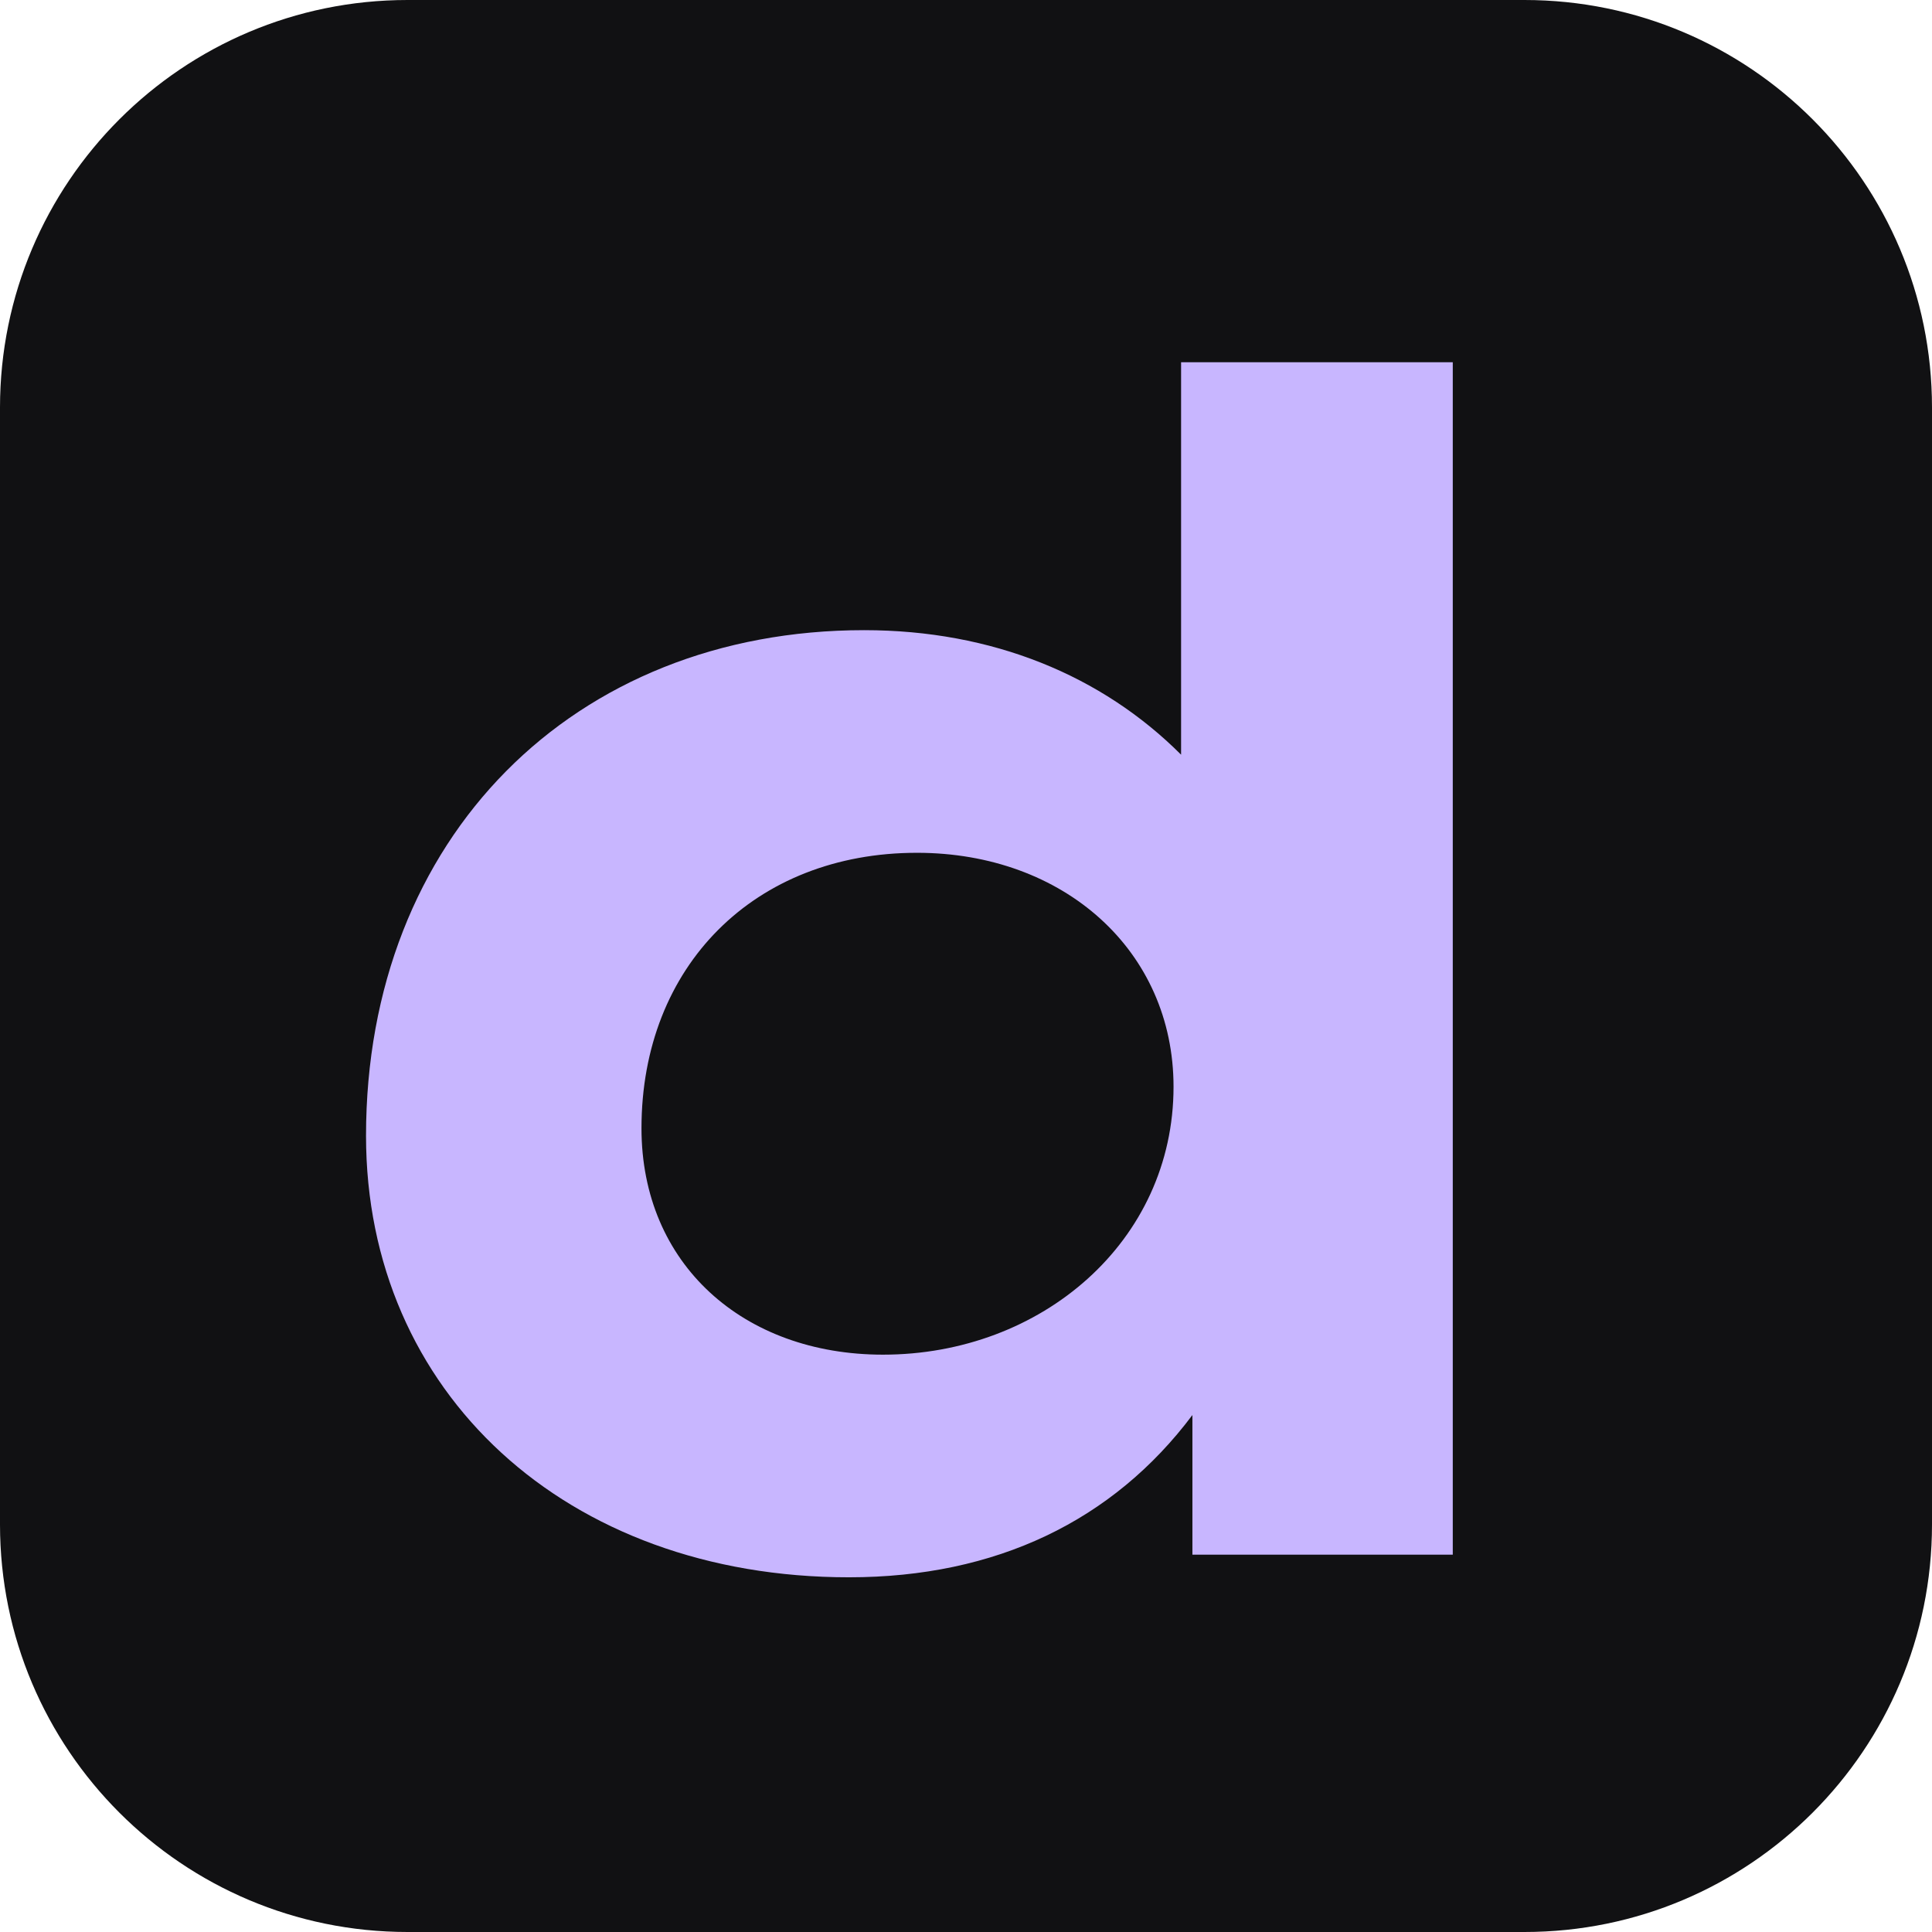
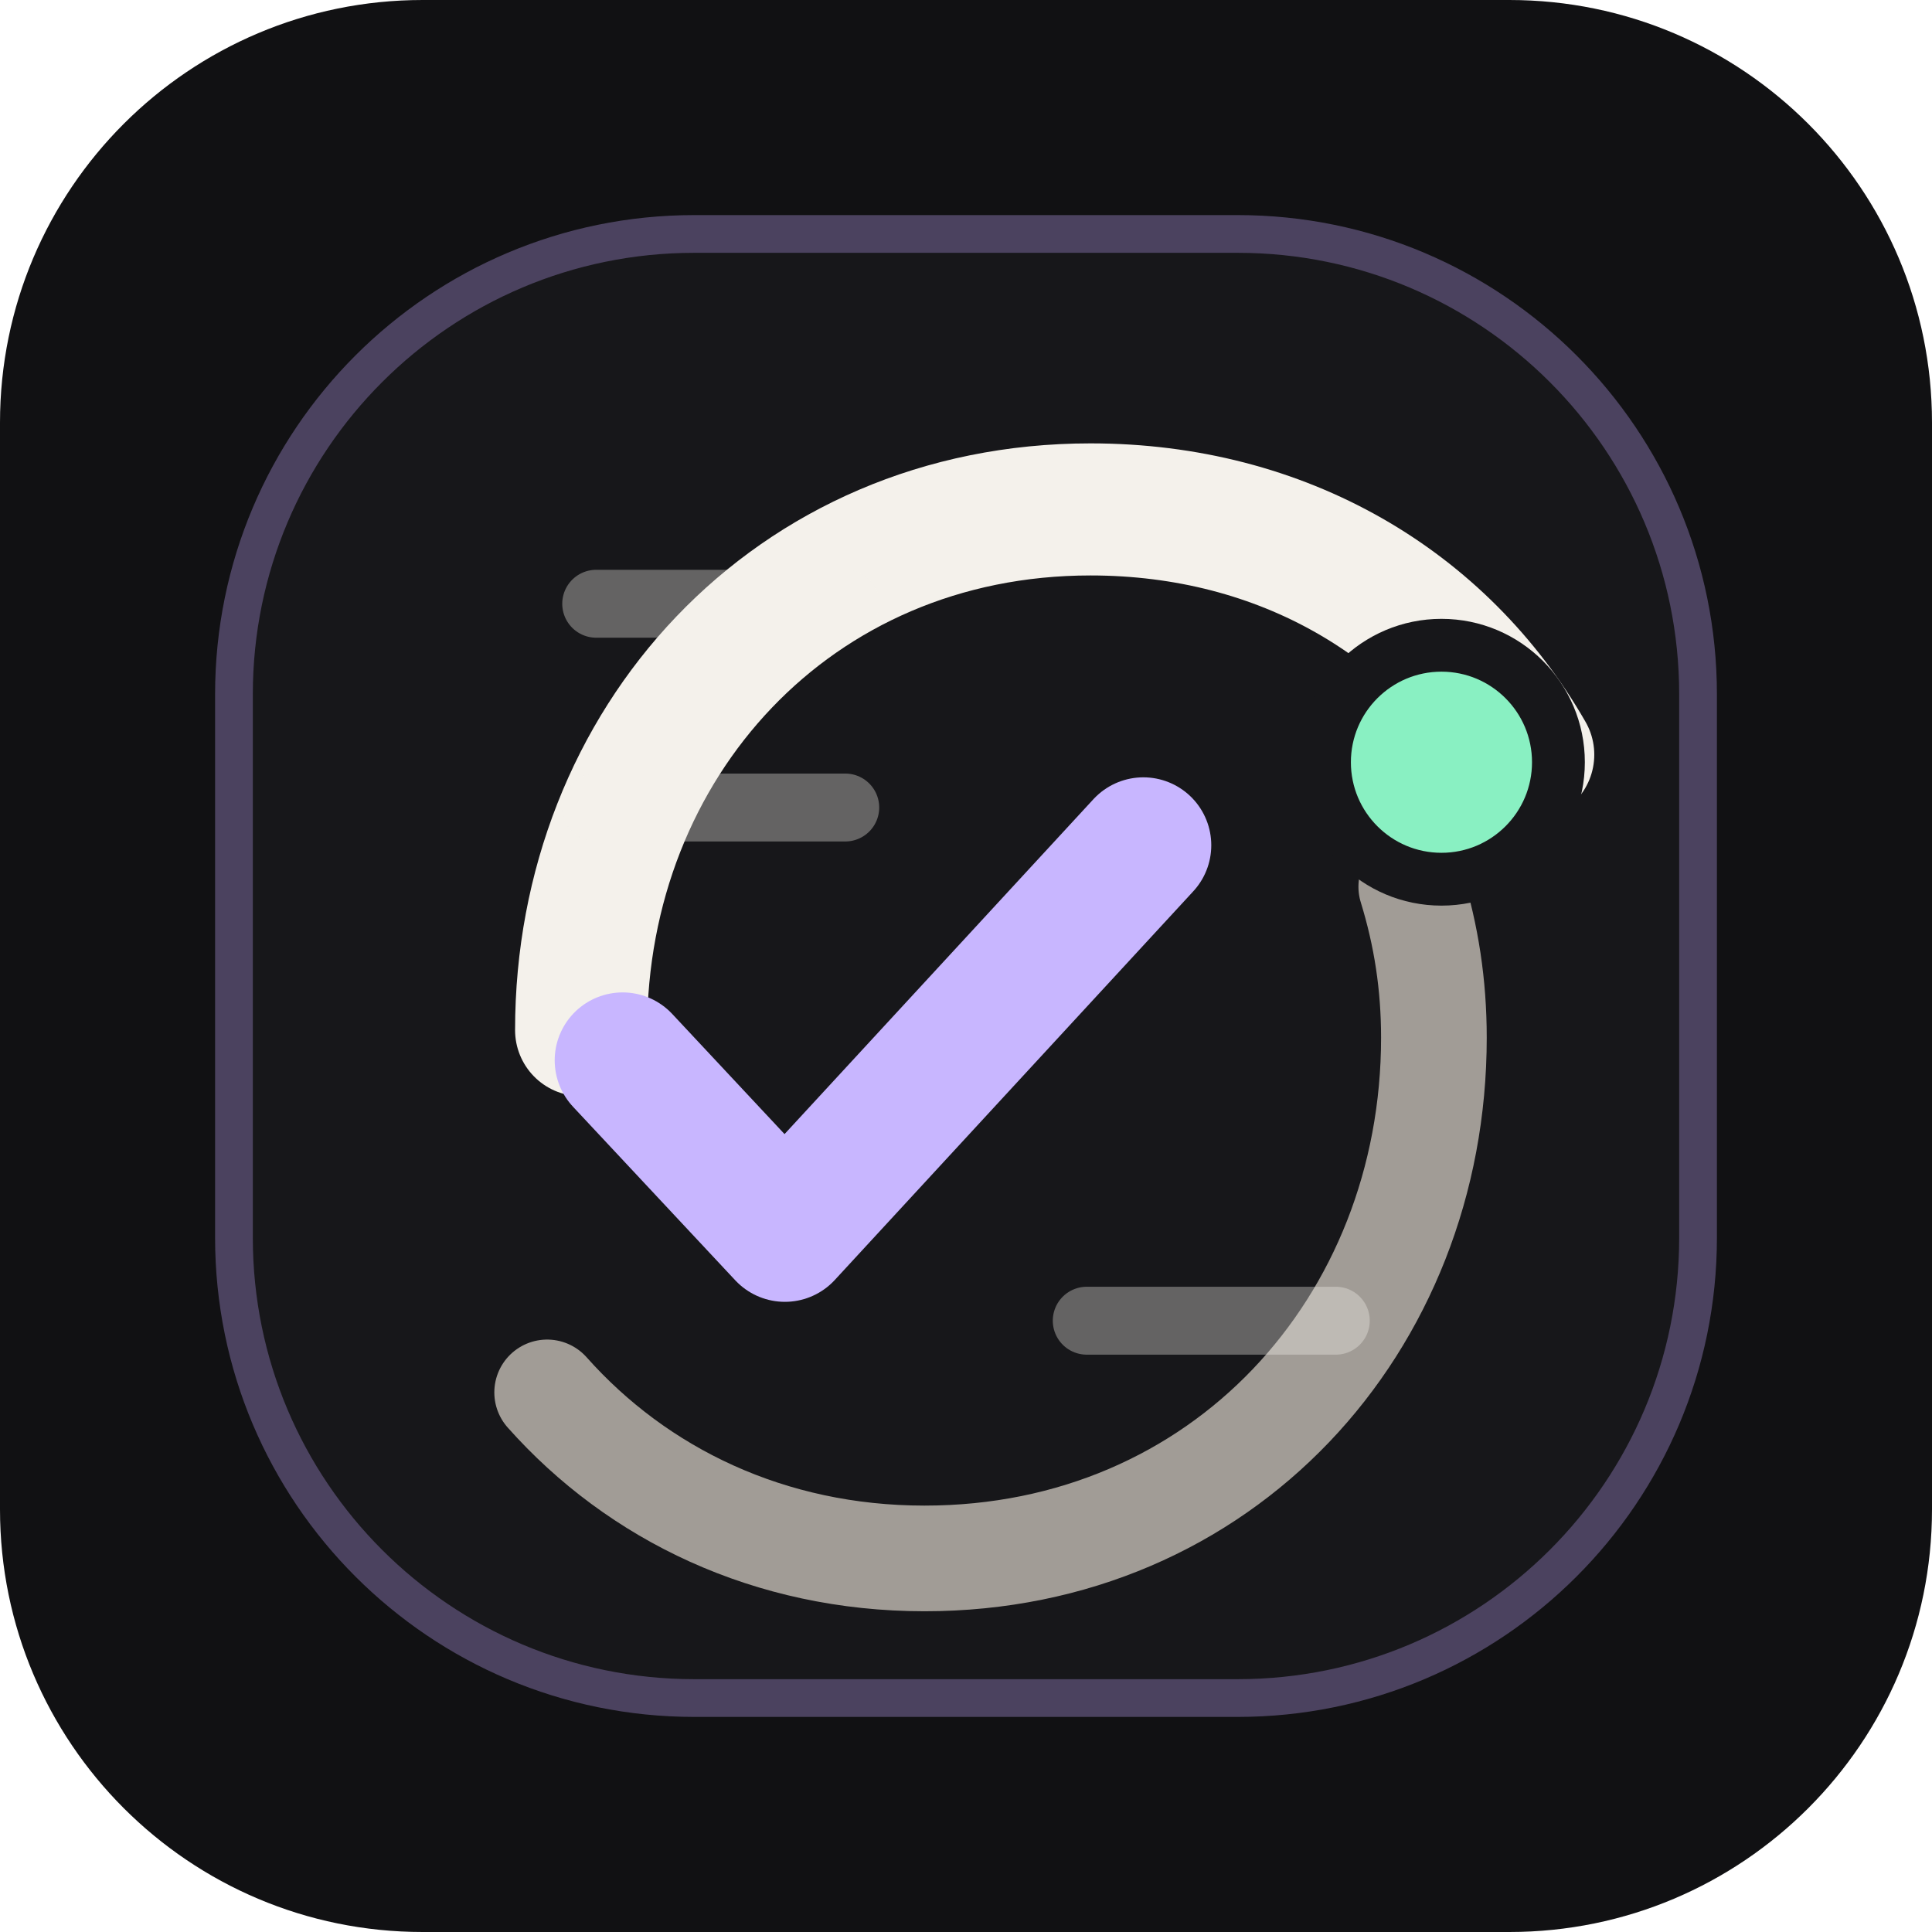
<svg xmlns="http://www.w3.org/2000/svg" viewBox="0 0 512 512">
-   <rect width="512" height="512" rx="108" fill="#111113" />
-   <path d="M97 301c0-79 55-134 132-134 34 0 63 12 84 33V96h72v316h-69v-37c-21 28-52 43-91 43-75 0-128-49-128-117Zm73-2c0 36 27 60 64 60 42 0 77-30 77-71 0-36-29-62-68-62-43 0-73 30-73 73Z" fill="#c8b6ff" />
+   <rect width="512" height="512" rx="112" fill="#111113" />
+   <rect x="62" y="62" width="388" height="388" rx="122" fill="#17171a" stroke="#4b425f" stroke-width="10" />
+   <path d="M154 273c0-76 56-138 135-138 51 0 93 25 116 65" fill="none" stroke="#f4f1eb" stroke-width="35" stroke-linecap="round" />
+   <path d="M374 235c4 13 6 26 6 40 0 76-56 138-135 138-41 0-76-17-100-44" fill="none" stroke="#d7d0c7" stroke-opacity=".72" stroke-width="28" stroke-linecap="round" />
+   <path d="M165 281l43 46 95-103" fill="none" stroke="#c8b6ff" stroke-width="36" stroke-linecap="round" stroke-linejoin="round" />
+   <path d="M158 160h66M158 214h66M288 350h66" fill="none" stroke="#f4f1eb" stroke-opacity=".35" stroke-width="18" stroke-linecap="round" />
+   <circle cx="382" cy="202" r="31" fill="#89f0c2" stroke="#17171a" stroke-width="14" />
</svg>
